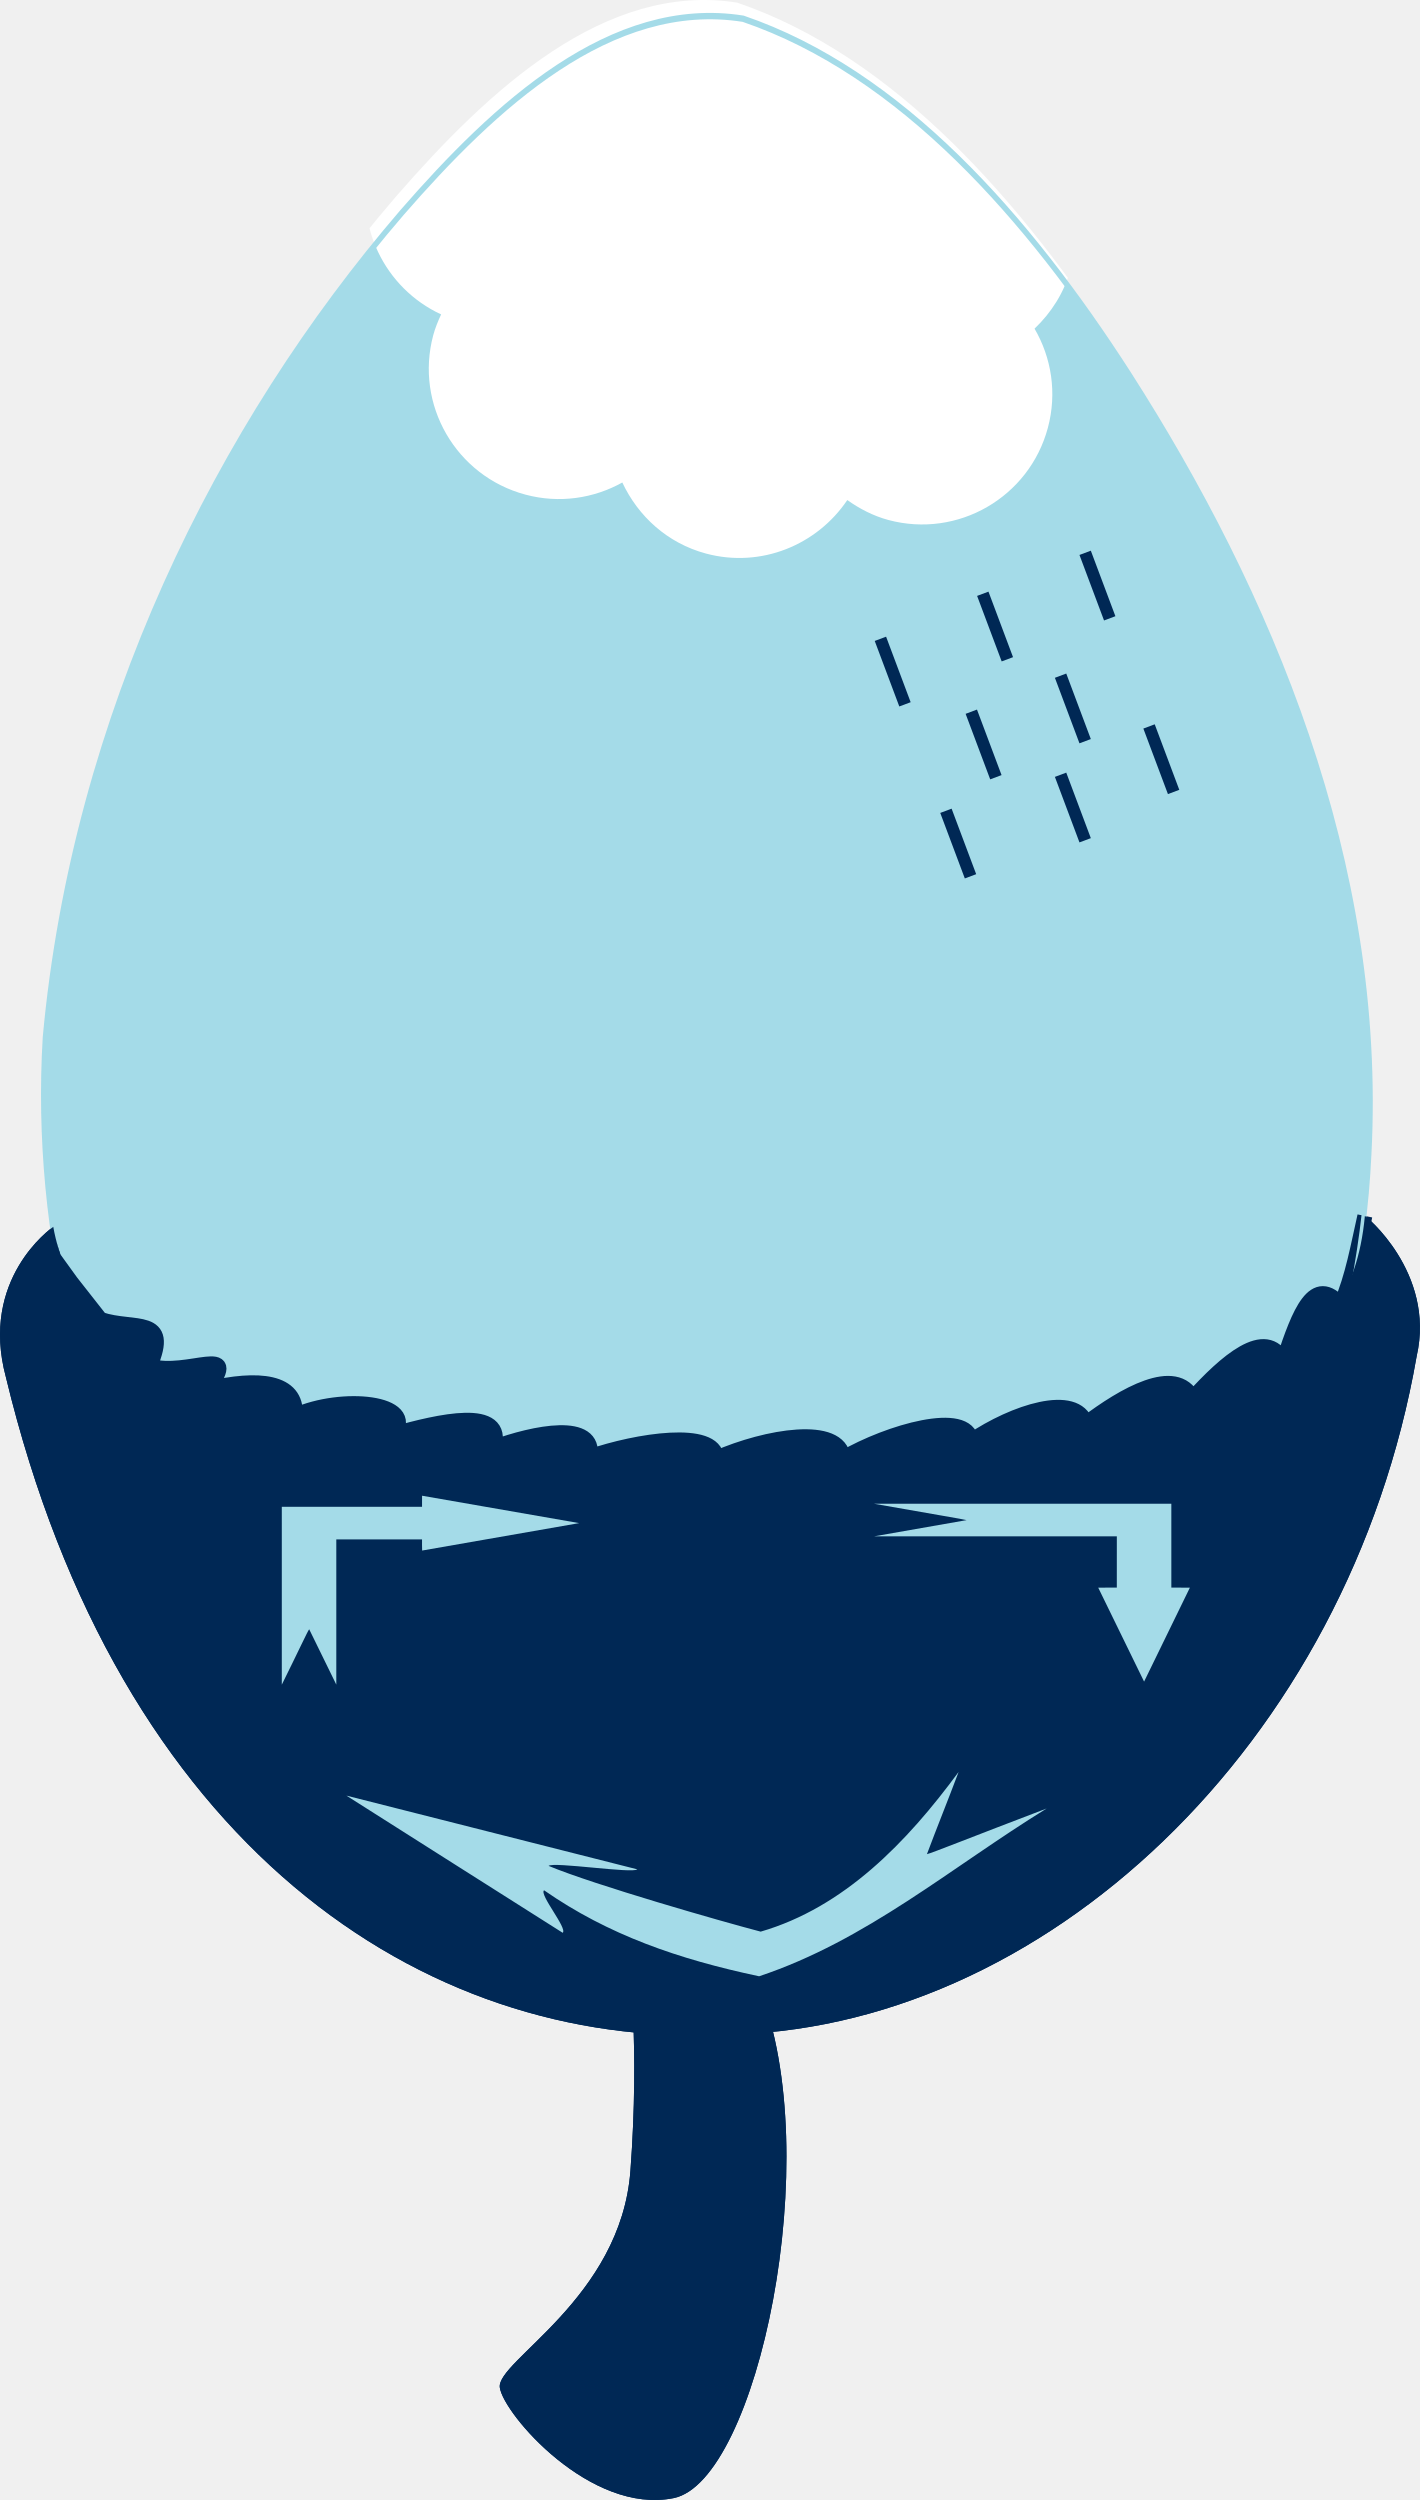
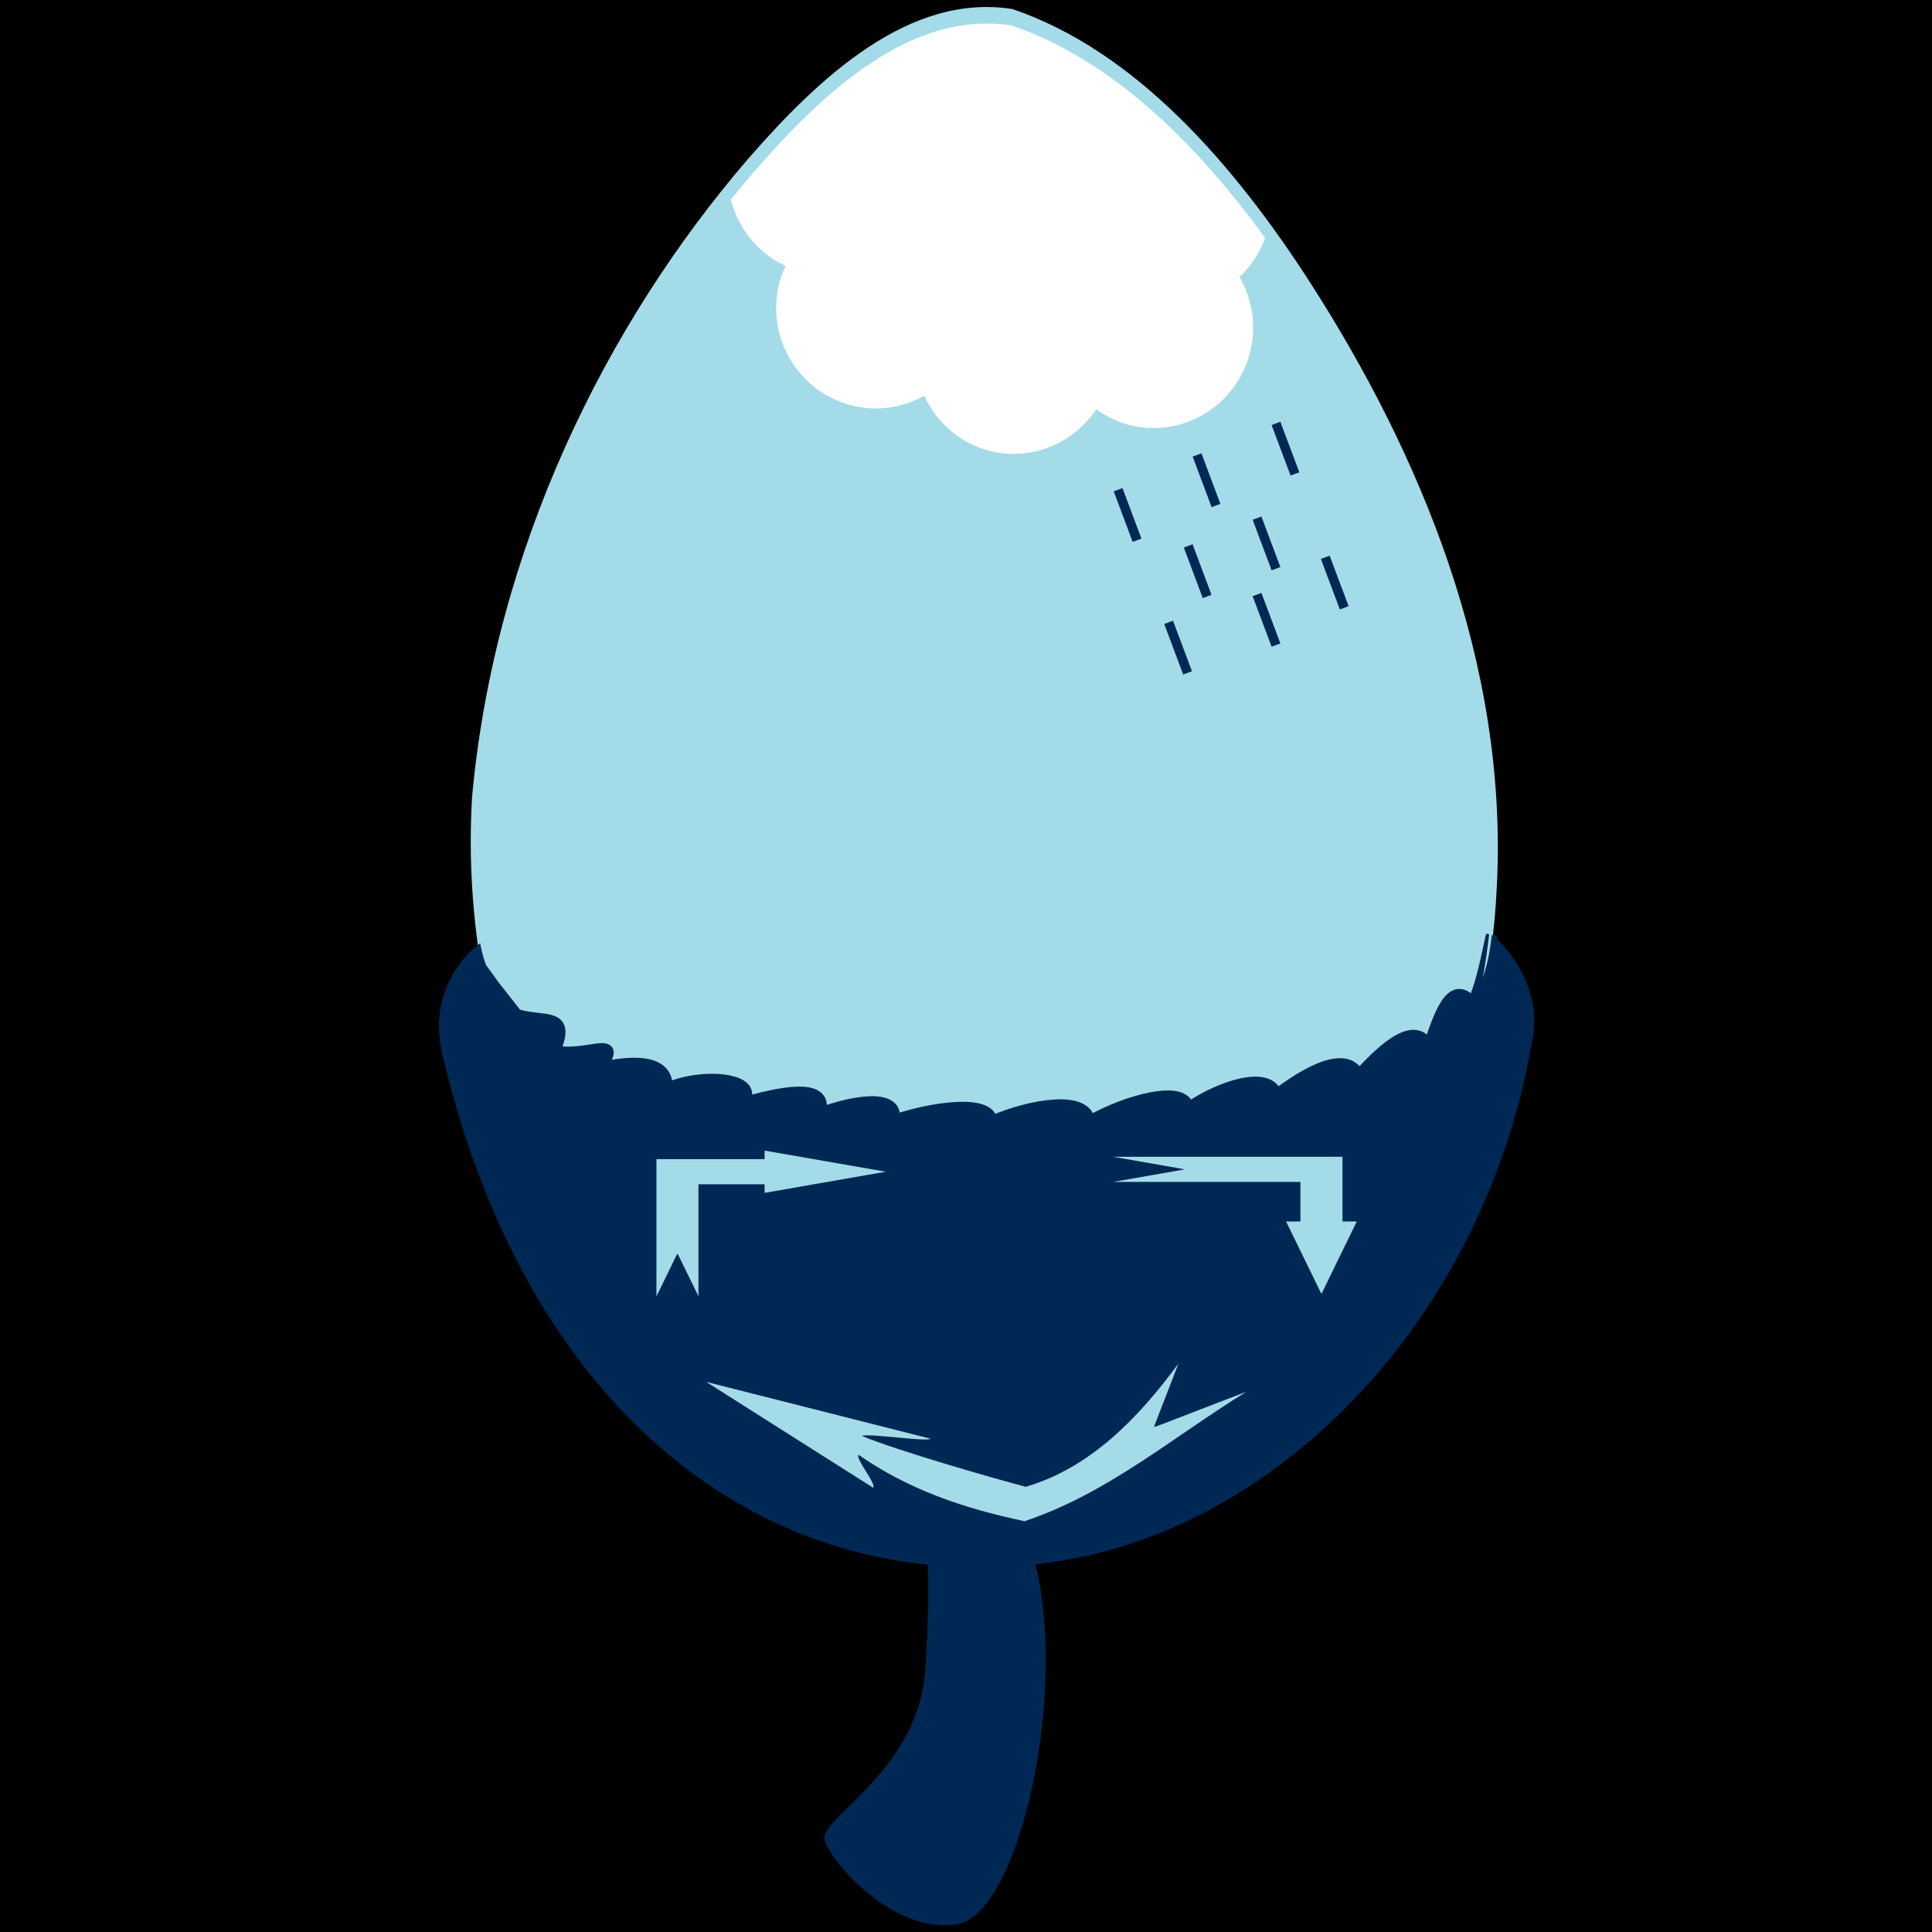
- <svg xmlns="http://www.w3.org/2000/svg" width="65.533mm" height="115.38mm" viewBox="0 0 65.533 115.38" version="1.1" id="svg8">
+ <svg xmlns="http://www.w3.org/2000/svg" width="115.615mm" height="115.615mm" viewBox="0 0 115.615 115.615" version="1.1" id="svg8">
  <defs id="defs2">
    <clipPath clipPathUnits="userSpaceOnUse" id="clipPath1161">
      <path d="m 10.42,87.424 c 1.529,2.346 3.957,3.839 6.325,4.177 0.038,1.376 0.48,2.849 1.386,4.24 2.333,3.579 6.76,5.24 9.878,3.707 0.229,-0.113 0.416,-0.269 0.618,-0.409 2.444,2.879 6.302,4.115 9.114,2.732 2.787,-1.371 3.576,-4.832 2.049,-8.108 0.353,-0.092 0.704,-0.2 1.032,-0.361 3.117,-1.533 3.748,-5.683 1.415,-9.262 -1.142,-1.753 -2.785,-3.037 -4.531,-3.719 0.457,-1.796 0.116,-3.95 -1.182,-5.942 -1.852,-2.842 -5.018,-4.44 -7.806,-4.223 -0.231,-0.811 -0.57,-1.63 -1.084,-2.42 -2.333,-3.579 -6.755,-5.232 -9.872,-3.699 -1.568,0.771 -2.504,2.201 -2.755,3.889 -1.245,-0.178 -2.478,-0.059 -3.552,0.47 -3.117,1.533 -3.748,5.683 -1.416,9.262 0.246,0.377 0.52,0.725 0.808,1.058 -2.226,1.858 -2.484,5.453 -0.428,8.609 z" id="path1163" style="fill:#ffffff;fill-opacity:1;stroke:#000000;stroke-width:1.964;stroke-linecap:butt;stroke-linejoin:round;stroke-miterlimit:4;stroke-dasharray:none;stroke-dashoffset:0;stroke-opacity:1" />
    </clipPath>
  </defs>
-   <g id="layer4" style="display:inline" transform="translate(-69.24046,-156.7455)">
+   <g id="layer7" style="display:inline" transform="translate(26.27653,-0.1768269)">
+     <rect style="display:inline;fill:#000000;fill-opacity:1;stroke:none;stroke-width:0.385;stroke-miterlimit:4;stroke-dasharray:none;stroke-opacity:1" id="rect1162" width="115.615" height="115.615" x="-26.277" y="0.177" />
+   </g>
+   <g id="layer4" style="display:inline" transform="translate(-42.96393,-156.9223)">
    <g id="layer5" style="display:inline">
      <g id="g44-4" transform="matrix(-0.5421123,0.6890399,-0.5421123,-0.6890399,162.2751,209.189)" style="display:inline">
        <path id="path3270-2" stroke-miterlimit="4" stroke-linejoin="round" stroke-linecap="round" stroke-width="5.67" stroke="#000000" fill-rule="nonzero" fill="#502d16" d="" />
        <path id="path3272-6" stroke-miterlimit="4" stroke-linejoin="round" stroke-linecap="round" stroke-width="5.67" stroke="#000000" fill-rule="nonzero" fill="#502d16" d="" />
        <path id="path3274-01" stroke-miterlimit="4" stroke-linejoin="round" stroke-linecap="round" stroke-width="5.67" stroke="#000000" fill-rule="nonzero" fill="#502d16" d="" />
        <path d="M 81.636,28.487 C 67.698,14.543 42.883,13.828 28.127,26.945 17.733,36.048 13.59,50.039 12.234,63.289 11.273,72.845 11.843,83.087 16.745,91.601 21.66,97.922 30.229,99.256 37.752,99.632 52.74,100.301 68.581,96.685 80.569,87.195 95.007,74.804 98.369,51.731 87.769,35.924 86.042,33.219 83.952,30.73 81.636,28.487 Z" id="path2383-7" stroke-miterlimit="4" stroke-linejoin="round" stroke-linecap="round" stroke-width="0" stroke="#000000" fill-rule="nonzero" fill="#bf5f00" style="fill:#a4dbe8;fill-opacity:1" />
        <path d="M 82.009,24.98 C 84.755,16.447 98.626,8.549 102.736,11.524 c 4.109,2.975 4.427,10.058 3.7,11.105 -0.726,1.047 -8.14,-2.168 -12.819,1.699 -4.678,3.867 -7.018,7.168 -7.018,7.168 l -4.59,-6.516 z" id="path3239-1" stroke-miterlimit="4" stroke-width="0" stroke="#000000" fill-rule="evenodd" fill="#502d16" style="fill:#002855;fill-opacity:1;stroke:#002855;stroke-opacity:1" />
        <path d="M 85.201,25.027 C 71.516,11.477 48.823,7.971 32.862,18.145 c -3.612,1.986 -2.513,6.978 -2.482,6.895 6.032,-4.766 12.281,0.481 20.497,6.375 10.05,7.208 21.096,18.263 29.206,29.016 5.676,7.525 9.741,14.914 6.488,20.079 0.167,0.052 4.894,1.384 7.05,-3.016 10.881,-20.516 4.73,-40.218 -8.421,-52.468 z" id="path3201-2" stroke-miterlimit="4" stroke-linejoin="round" stroke-linecap="round" stroke-width="0" stroke="#000000" fill-rule="nonzero" fill="#502d16" style="fill:#002855;fill-opacity:1;stroke:none;stroke-opacity:1" />
      </g>
    </g>
    <g id="layer6">
      <path style="display:inline;fill:#002855;fill-opacity:1;stroke:#002855;stroke-width:0.689px;stroke-linecap:butt;stroke-linejoin:miter;stroke-opacity:1" d="m 73.344,225.449 -1.575,-10.581 0.756,1.047 1.354,1.723 c 1.54,0.52 3.301,-0.208 2.277,2.154 1.767,0.509 4.251,-1.09 2.708,1.046 2.261,-0.527 4.118,-0.391 4.001,1.231 2.155,-0.967 5.673,-0.625 4.554,0.862 2.045,-0.571 5.2,-1.336 4.616,0.615 1.849,-0.679 4.737,-1.275 4.431,0.431 2.172,-0.756 5.77,-1.308 5.847,0.061 2.302,-1.006 5.682,-1.588 5.847,0 2.11,-1.224 5.745,-2.262 5.909,-0.8 1.98,-1.344 4.824,-2.256 5.293,-0.8 1.737,-1.313 4.142,-2.715 4.924,-1.169 1.514,-1.663 3.371,-3.332 4.185,-1.723 0.735,-2.244 1.425,-4.011 2.647,-2.585 0.56,-1.309 0.799,-2.711 1.112,-4.092 l -2.514,13.458 z" id="path1079" />
-       <g id="g1115" transform="matrix(-0.5421123,0.6890399,-0.5421123,-0.6890399,161.9998,208.4458)" style="display:inline;fill:#ffffff;stroke:#ffffff" clip-path="url(#clipPath1161)">
+       <g id="g1115" transform="matrix(-0.5376994,0.6890399,-0.5376994,-0.6890399,161.7879,210.0333)" style="display:inline;fill:#ffffff;stroke:#ffffff" clip-path="url(#clipPath1161)">
        <path id="path1101" stroke-miterlimit="4" stroke-linejoin="round" stroke-linecap="round" stroke-width="5.67" stroke="#000000" fill-rule="nonzero" fill="#502d16" d="" style="fill:#ffffff;stroke:#ffffff" />
        <path id="path1103" stroke-miterlimit="4" stroke-linejoin="round" stroke-linecap="round" stroke-width="5.67" stroke="#000000" fill-rule="nonzero" fill="#502d16" d="" style="fill:#ffffff;stroke:#ffffff" />
        <path id="path1105" stroke-miterlimit="4" stroke-linejoin="round" stroke-linecap="round" stroke-width="5.67" stroke="#000000" fill-rule="nonzero" fill="#502d16" d="" style="fill:#ffffff;stroke:#ffffff" />
        <path d="M 81.636,28.487 C 67.698,14.543 42.883,13.828 28.127,26.945 c -5.197,4.551 -8.831,10.325 -11.335,16.616 -1.252,3.146 -2.222,6.422 -2.964,9.739 -0.741,3.317 -1.255,6.676 -1.594,9.988 -0.961,9.556 -0.391,19.798 4.511,28.312 4.915,6.322 13.485,7.655 21.007,8.031 7.494,0.334 15.202,-0.403 22.534,-2.409 7.332,-2.007 14.289,-5.283 20.283,-10.028 C 95.007,74.804 98.369,51.731 87.769,35.924 86.042,33.219 83.952,30.73 81.636,28.487 Z" id="path1107" stroke-miterlimit="4" stroke-linejoin="round" stroke-linecap="round" stroke-width="0" stroke="#000000" fill-rule="nonzero" fill="#bf5f00" style="fill:#ffffff;fill-opacity:1;stroke:#ffffff" />
      </g>
      <g id="g1179" transform="matrix(-0.5421123,0.6890399,-0.5421123,-0.6890399,162.2751,209.189)" style="display:inline">
        <path id="path1165" stroke-miterlimit="4" stroke-linejoin="round" stroke-linecap="round" stroke-width="5.67" stroke="#000000" fill-rule="nonzero" fill="#502d16" d="" />
        <path id="path1167" stroke-miterlimit="4" stroke-linejoin="round" stroke-linecap="round" stroke-width="5.67" stroke="#000000" fill-rule="nonzero" fill="#502d16" d="" />
        <path id="path1169" stroke-miterlimit="4" stroke-linejoin="round" stroke-linecap="round" stroke-width="5.67" stroke="#000000" fill-rule="nonzero" fill="#502d16" d="" />
        <path d="M 81.636,28.487 C 67.698,14.543 42.883,13.828 28.127,26.945 17.733,36.048 13.59,50.039 12.234,63.289 11.273,72.845 11.843,83.087 16.745,91.601 21.66,97.922 30.229,99.256 37.752,99.632 52.74,100.301 68.581,96.685 80.569,87.195 95.007,74.804 98.369,51.731 87.769,35.924 86.042,33.219 83.952,30.73 81.636,28.487 Z" id="path1171" stroke-miterlimit="4" stroke-linejoin="round" stroke-linecap="round" stroke-width="0" stroke="#000000" fill-rule="nonzero" fill="#bf5f00" style="fill:none;fill-opacity:1;stroke:#a4dbe8;stroke-width:0.301;stroke-miterlimit:4;stroke-dasharray:none;stroke-opacity:1" />
        <path d="M 82.009,24.98 C 84.755,16.447 98.626,8.549 102.736,11.524 c 4.109,2.975 4.427,10.058 3.7,11.105 -0.726,1.047 -8.14,-2.168 -12.819,1.699 -4.678,3.867 -7.018,7.168 -7.018,7.168 l -4.59,-6.516 z" id="path1173" stroke-miterlimit="4" stroke-width="0" stroke="#000000" fill-rule="evenodd" fill="#502d16" style="fill:#002855;fill-opacity:1;stroke:#002855;stroke-opacity:1" />
        <path d="M 85.201,25.027 C 71.516,11.477 48.823,7.971 32.862,18.145 c -3.612,1.986 -2.513,6.978 -2.482,6.895 6.032,-4.766 12.281,0.481 20.497,6.375 10.05,7.208 21.096,18.263 29.206,29.016 5.676,7.525 9.741,14.914 6.488,20.079 0.167,0.052 4.894,1.384 7.05,-3.016 10.881,-20.516 4.73,-40.218 -8.421,-52.468 z" id="path1175" stroke-miterlimit="4" stroke-linejoin="round" stroke-linecap="round" stroke-width="0" stroke="#000000" fill-rule="nonzero" fill="#502d16" style="fill:#002855;fill-opacity:1;stroke:none;stroke-opacity:1" />
      </g>
    </g>
-     <path style="fill:none;stroke:#002855;stroke-width:0.56;stroke-linecap:butt;stroke-linejoin:miter;stroke-opacity:1;stroke-miterlimit:4;stroke-dasharray:none" d="m 109.873,186.228 1.134,3.024" id="path62" />
-     <path style="display:inline;fill:none;stroke:#002855;stroke-width:0.56;stroke-linecap:butt;stroke-linejoin:miter;stroke-opacity:1;stroke-miterlimit:4;stroke-dasharray:none" d="m 114.598,184.149 1.134,3.024" id="path62-0" />
-     <path style="display:inline;fill:none;stroke:#002855;stroke-width:0.56;stroke-linecap:butt;stroke-linejoin:miter;stroke-opacity:1;stroke-miterlimit:4;stroke-dasharray:none" d="m 114.068,189.592 1.134,3.024" id="path62-8" />
-     <path style="display:inline;fill:none;stroke:#002855;stroke-width:0.56;stroke-linecap:butt;stroke-linejoin:miter;stroke-opacity:1;stroke-miterlimit:4;stroke-dasharray:none" d="m 119.322,182.259 1.134,3.024" id="path62-3" />
-     <path style="display:inline;fill:none;stroke:#002855;stroke-width:0.56;stroke-linecap:butt;stroke-linejoin:miter;stroke-opacity:1;stroke-miterlimit:4;stroke-dasharray:none" d="m 118.188,187.929 1.134,3.024" id="path62-4" />
-     <path style="display:inline;fill:none;stroke:#002855;stroke-width:0.56;stroke-linecap:butt;stroke-linejoin:miter;stroke-opacity:1;stroke-miterlimit:4;stroke-dasharray:none" d="m 112.897,194.165 1.134,3.024" id="path62-31" />
-     <path style="display:inline;fill:none;stroke:#002855;stroke-width:0.56;stroke-linecap:butt;stroke-linejoin:miter;stroke-opacity:1;stroke-miterlimit:4;stroke-dasharray:none" d="m 118.188,192.502 1.134,3.024" id="path62-80" />
-     <path style="display:inline;fill:none;stroke:#002855;stroke-width:0.56;stroke-linecap:butt;stroke-linejoin:miter;stroke-opacity:1;stroke-miterlimit:4;stroke-dasharray:none" d="m 122.271,190.272 1.134,3.024" id="path62-6" />
+     <path style="fill:none;stroke:#002855;stroke-width:0.56;stroke-linecap:butt;stroke-linejoin:miter;stroke-miterlimit:4;stroke-dasharray:none;stroke-opacity:1" d="m 109.873,186.228 1.134,3.024" id="path62" />
+     <path style="display:inline;fill:none;stroke:#002855;stroke-width:0.56;stroke-linecap:butt;stroke-linejoin:miter;stroke-miterlimit:4;stroke-dasharray:none;stroke-opacity:1" d="m 114.598,184.149 1.134,3.024" id="path62-0" />
+     <path style="display:inline;fill:none;stroke:#002855;stroke-width:0.56;stroke-linecap:butt;stroke-linejoin:miter;stroke-miterlimit:4;stroke-dasharray:none;stroke-opacity:1" d="m 114.068,189.592 1.134,3.024" id="path62-8" />
+     <path style="display:inline;fill:none;stroke:#002855;stroke-width:0.56;stroke-linecap:butt;stroke-linejoin:miter;stroke-miterlimit:4;stroke-dasharray:none;stroke-opacity:1" d="m 119.322,182.259 1.134,3.024" id="path62-3" />
+     <path style="display:inline;fill:none;stroke:#002855;stroke-width:0.56;stroke-linecap:butt;stroke-linejoin:miter;stroke-miterlimit:4;stroke-dasharray:none;stroke-opacity:1" d="m 118.188,187.929 1.134,3.024" id="path62-4" />
+     <path style="display:inline;fill:none;stroke:#002855;stroke-width:0.56;stroke-linecap:butt;stroke-linejoin:miter;stroke-miterlimit:4;stroke-dasharray:none;stroke-opacity:1" d="m 112.897,194.165 1.134,3.024" id="path62-31" />
+     <path style="display:inline;fill:none;stroke:#002855;stroke-width:0.56;stroke-linecap:butt;stroke-linejoin:miter;stroke-miterlimit:4;stroke-dasharray:none;stroke-opacity:1" d="m 118.188,192.502 1.134,3.024" id="path62-80" />
+     <path style="display:inline;fill:none;stroke:#002855;stroke-width:0.56;stroke-linecap:butt;stroke-linejoin:miter;stroke-miterlimit:4;stroke-dasharray:none;stroke-opacity:1" d="m 122.271,190.272 1.134,3.024" id="path62-6" />
  </g>
-   <g id="layer1">
+   <g id="layer1" style="display:inline" transform="translate(26.27653,-0.1768269)">
    <g id="g1099" transform="matrix(0.01822416,0,0,0.01090072,19.96832,69.9432)" style="fill:#a4dbe8;fill-opacity:1">
      <g id="g1085" style="fill:#a4dbe8;fill-opacity:1">
        <path d="m -26.854,-83.727 c -0.193,15.644 0,31.306 -0.064,46.95 -118.368,0.009 -236.744,0.019 -355.129,0.028 -0.003,251.005 -0.007,502.031 -0.01,753.021 43.008,-144.882 65.876,-228.436 69.362,-234.59 23.078,77.486 45.6,156.91 68.66,234.396 0.004,-204.921 0.008,-409.842 0.012,-614.804 72.353,0.008 144.727,0.017 217.105,0.025 0.193,15.699 -0.323,31.399 0.258,47.08 132.618,-38.73 265.285,-77.475 397.634,-116.128 -132.631,-38.645 -264.745,-77.459 -397.828,-115.978 z" id="path1083" style="fill:#a4dbe8;fill-opacity:1" />
      </g>
      <g id="g1089" style="fill:#a4dbe8;fill-opacity:1" />
      <g id="g1093" style="fill:#a4dbe8;fill-opacity:1">
-         <path d="m 329.249,1766.683 c 13.066,-17.872 -60.031,-161.892 -47.173,-179.908 162.59,189.213 340.547,291.888 544.645,364.095 272.046,-151.526 484.7,-459.233 728.215,-710.431 -187.554,119.239 -292.591,190.177 -303.238,193.379 25.914,-115.5 54.306,-232.617 80.252,-348.096 -130.772,297.619 -290.083,573.553 -501.258,676.176 -97.209,-42.377 -420.305,-197.163 -537.149,-278.424 12.486,-18.37 212.784,33.406 224.63,14.623 -245.681,-104.094 -491.454,-208.227 -736.638,-312.108 182.617,193.574 364.265,386.762 547.718,580.697 z" id="path1091" style="stroke-width:1.668;fill:#a4dbe8;fill-opacity:1" />
+         <path d="m 329.249,1766.683 c 13.066,-17.872 -60.031,-161.892 -47.173,-179.908 162.59,189.213 340.547,291.888 544.645,364.095 272.046,-151.526 484.7,-459.233 728.215,-710.431 -187.554,119.239 -292.591,190.177 -303.238,193.379 25.914,-115.5 54.306,-232.617 80.252,-348.096 -130.772,297.619 -290.083,573.553 -501.258,676.176 -97.209,-42.377 -420.305,-197.163 -537.149,-278.424 12.486,-18.37 212.784,33.406 224.63,14.623 -245.681,-104.094 -491.454,-208.227 -736.638,-312.108 182.617,193.574 364.265,386.762 547.718,580.697 z" id="path1091" style="fill:#a4dbe8;fill-opacity:1;stroke-width:1.668" />
      </g>
      <g id="g1097" style="fill:#a4dbe8;fill-opacity:1">
        <path d="m 1917.628,305.442 c -15.644,-0.193 -31.306,0 -46.95,-0.064 -0.01,-118.368 -0.019,-236.744 -0.028,-355.129 -251.005,-0.003 -502.031,-0.007 -753.021,-0.01 144.882,43.008 228.436,65.876 234.59,69.362 -77.486,23.078 -156.91,45.6 -234.396,68.66 204.921,0.004 409.842,0.008 614.804,0.012 -0.01,72.353 -0.017,144.727 -0.025,217.105 -15.699,0.194 -31.399,-0.323 -47.08,0.258 38.73,132.618 77.475,265.285 116.128,397.634 38.646,-132.631 77.46,-264.745 115.978,-397.828 z" id="path1095" style="fill:#a4dbe8;fill-opacity:1" />
      </g>
    </g>
  </g>
-   <g id="layer3" style="display:inline" transform="translate(-69.24046,-156.7455)" />
-   <g id="layer2" style="display:inline" transform="translate(-69.24046,-156.7455)" />
+   <g id="layer3" style="display:none" transform="translate(-42.96393,-156.9223)" />
+   <g id="layer2" style="display:none" transform="translate(-42.96393,-156.9223)" />
</svg>
